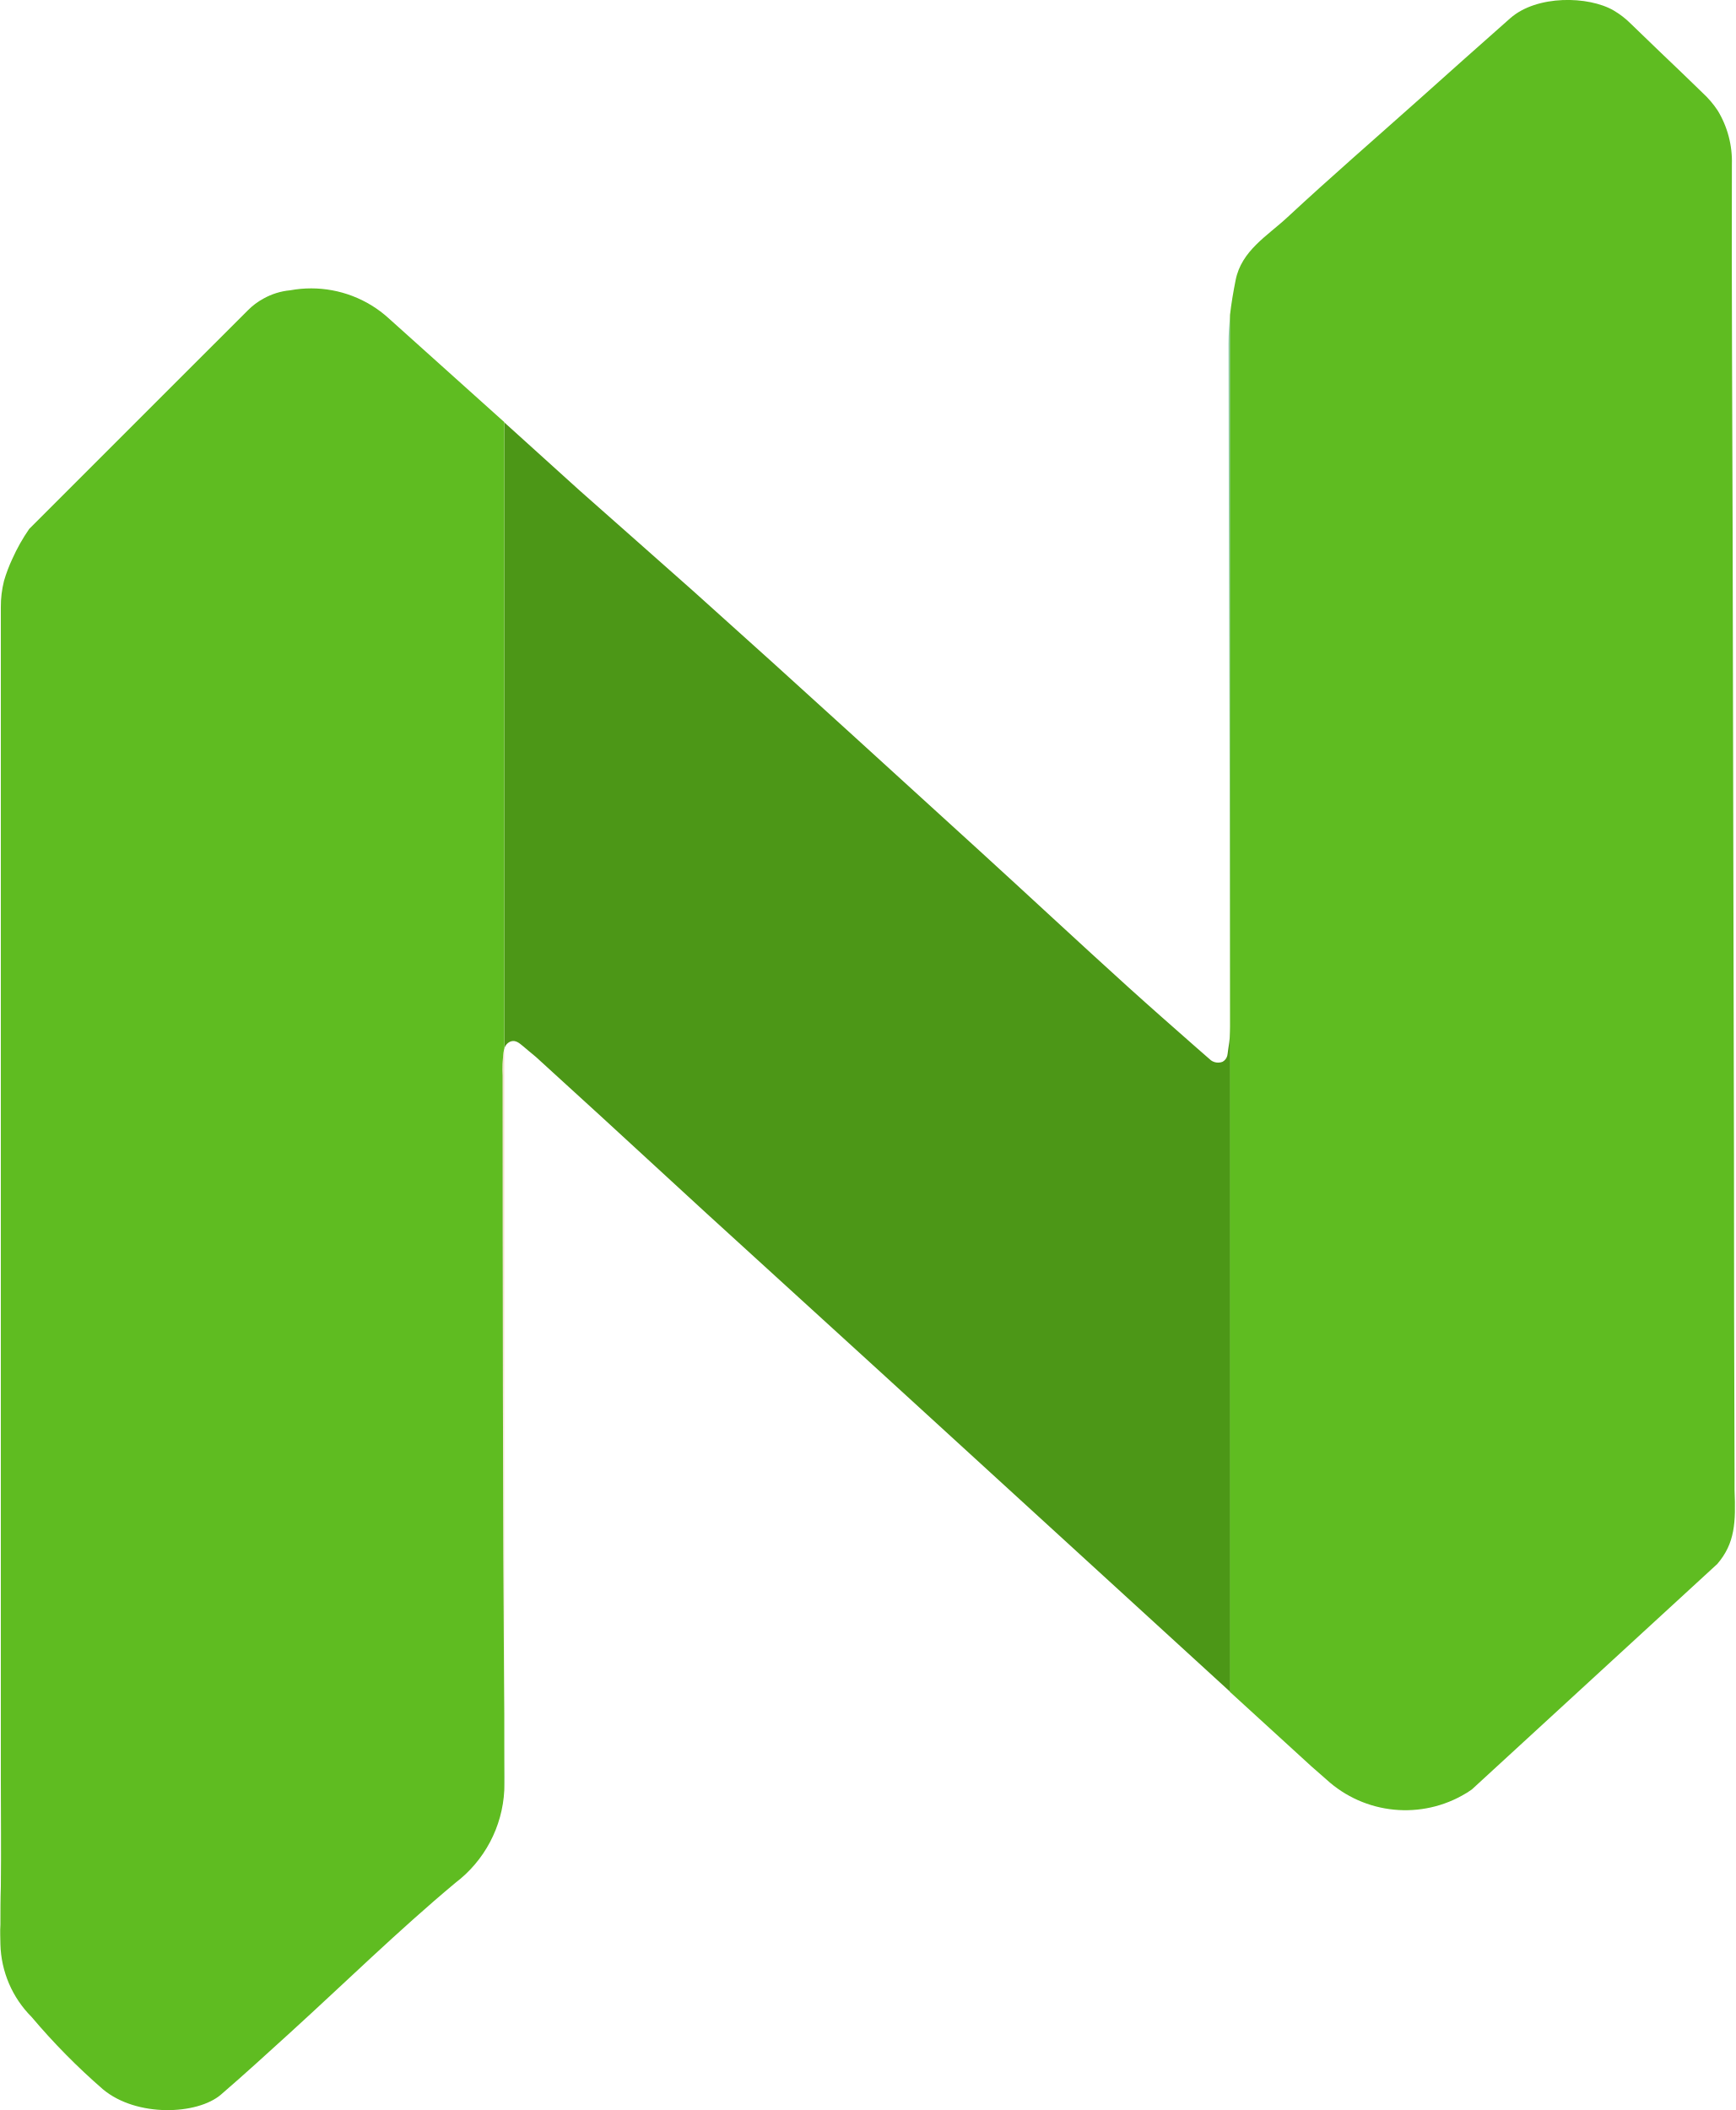
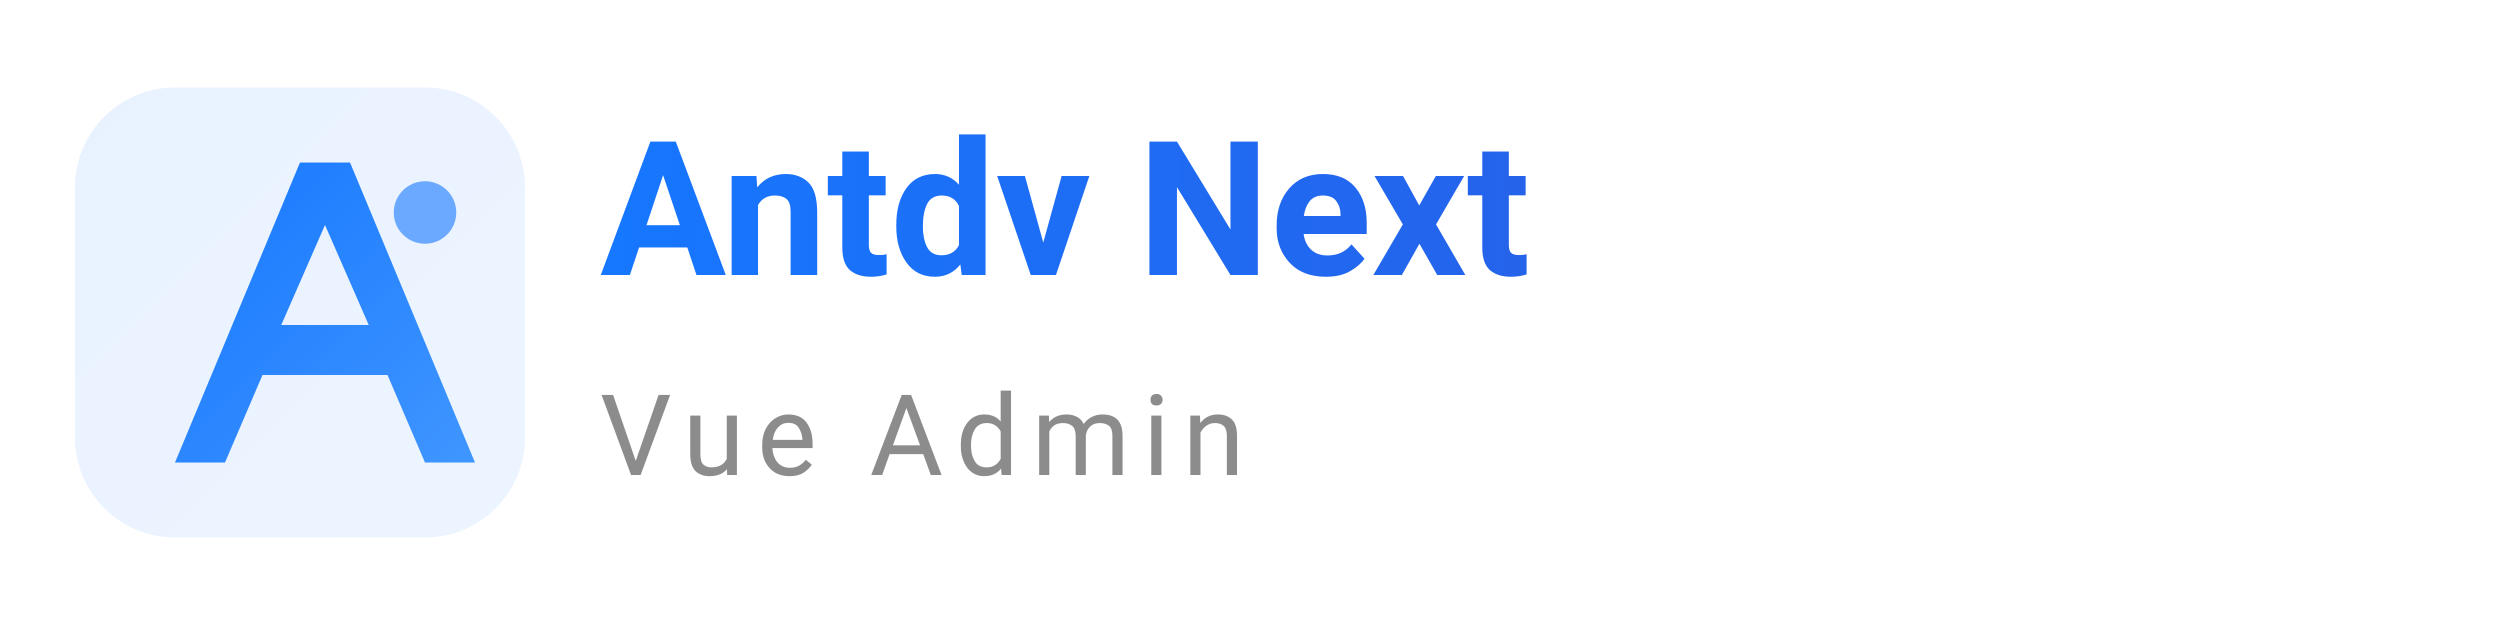
- <svg xmlns="http://www.w3.org/2000/svg" viewBox="0 0 207.74 252.58">
+ <svg xmlns="http://www.w3.org/2000/svg" viewBox="0 0 200 50">
  <defs>
-     <style>.cls-1{fill:#93ceaa;}.cls-2{fill:#4c9717;}.cls-3{fill:#5fbc21;}.cls-4{fill:#e8ceaa;opacity:0.6;}</style>
+     <linearGradient id="iconGrad" x1="0%" y1="0%" x2="100%" y2="100%">
+       <stop offset="0%" style="stop-color:#1677ff;stop-opacity:1" />
+       <stop offset="100%" style="stop-color:#4096ff;stop-opacity:1" />
+     </linearGradient>
+     <linearGradient id="textGrad" x1="0%" y1="0%" x2="100%" y2="0%">
+       <stop offset="0%" style="stop-color:#1677ff;stop-opacity:1" />
+       <stop offset="100%" style="stop-color:#2563eb;stop-opacity:1" />
+     </linearGradient>
  </defs>
-   <g id="Layer_2" data-name="Layer 2">
-     <g id="Layer_1-2" data-name="Layer 1">
-       <path class="cls-1" d="M60.37,205.2c0,2.5,0,5,.05,7.5,0,.54,0,1.07-.05,1.58Z" />
-       <path class="cls-1" d="M147.29,37.68v85.2c-.06-27.24-.19-54.49-.22-81.73A29,29,0,0,1,147.29,37.68Z" />
-       <path class="cls-2" d="M147.06,125.43a16.9,16.9,0,0,0,.23-2.55v79.66l-41.74-38.17-21-19.15L71.91,133.6l-5.62-5.13-2.07-1.89-.15-.13c-.51-.41-1-.84-1.47-1.23s-.88-.73-1.44-.56a1.25,1.25,0,0,0-.79.9v-75l.43.39,8.57,7.75c4.51,4,9.06,8,13.56,12Q92.53,79.3,102.07,88q7.55,6.86,15.08,13.74c6,5.47,11.92,11,17.92,16.43,2.7,2.44,5.42,4.83,8.15,7.23.58.51,1.15,1,1.74,1.52a1.47,1.47,0,0,0,1.4.18,1.16,1.16,0,0,0,.56-.72C147,126,147,125.74,147.06,125.43Z" />
-       <path class="cls-3" d="M60.28,126a15.67,15.67,0,0,0-.1,2.74c0,25.5,0,51,.19,76.49v9.08a14.85,14.85,0,0,1-5.87,11.09c-6.81,5.69-13.16,11.91-19.73,17.89-2.75,2.5-5.48,5-8.31,7.44s-10.11,2.74-14.14-.63a78.48,78.48,0,0,1-8.54-8.66,12.76,12.76,0,0,1-3.73-8.69c0-.72-.06-1.51,0-2.38,0-1.5,0-3,.05-4.51.05-4.3,0-8.61,0-12.91V72.71a12.64,12.64,0,0,1,.38-3.18,18.42,18.42,0,0,1,1-2.64A22.16,22.16,0,0,1,3.5,63.31l16-16L29.69,37.13a7.84,7.84,0,0,1,1.84-1.38,8.05,8.05,0,0,1,3.21-1h0a13.85,13.85,0,0,1,9.71,1.79h0a13.59,13.59,0,0,1,2.09,1.57L60.37,50.53v75A3.38,3.38,0,0,0,60.28,126Z" />
-       <path class="cls-4" d="M60.28,126a3.38,3.38,0,0,1,.09-.41V205.2c-.15-25.5-.14-51-.19-76.49A15.67,15.67,0,0,1,60.28,126Z" />
-       <path class="cls-3" d="M205.59,187.21l-29.39,27a3.75,3.75,0,0,1-.36.24l-.11.08-.2.12A14,14,0,0,1,158.77,213L157,211.45l-9.75-8.91V37.68c.16-1.39.4-2.78.67-4.14.7-3.55,3.82-5.31,6.2-7.53,5.17-4.8,10.5-9.42,15.77-14.12,3.63-3.24,7.25-6.49,10.91-9.71,3.19-2.81,9.37-2.67,12.37-.93a10.11,10.11,0,0,1,2.08,1.61l3.38,3.26,2.73,2.61,2.49,2.41a11.45,11.45,0,0,1,1.78,2.09,11.73,11.73,0,0,1,1.7,6.46c-.05,14.66.06,29.32.09,44q.09,37.35.16,74.7,0,19.14.07,38.27c0,.59,0,1.17,0,1.75C207.8,182.21,207.72,184.72,205.59,187.21Z" />
-     </g>
+   <g transform="translate(4, 5)">
+     <rect x="2" y="2" width="36" height="36" rx="8" ry="8" fill="url(#iconGrad)" opacity="0.1" />
+     <path d="M20 8 L10 32 L14 32 L17 25 L27 25 L30 32 L34 32 L24 8 Z M18.5 21 L22 13 L25.5 21 Z" fill="url(#iconGrad)" />
+     <circle cx="30" cy="12" r="2.5" fill="#1677ff" opacity="0.6" />
  </g>
+   <text x="48" y="22" font-family="-apple-system, BlinkMacSystemFont, 'Segoe UI', Roboto, sans-serif" font-size="15" font-weight="700" fill="url(#textGrad)">Antdv Next</text>
+   <text x="48" y="38" font-family="-apple-system, BlinkMacSystemFont, 'Segoe UI', Roboto, sans-serif" font-size="9" font-weight="400" fill="#8c8c8c" letter-spacing="1">Vue Admin</text>
</svg>
